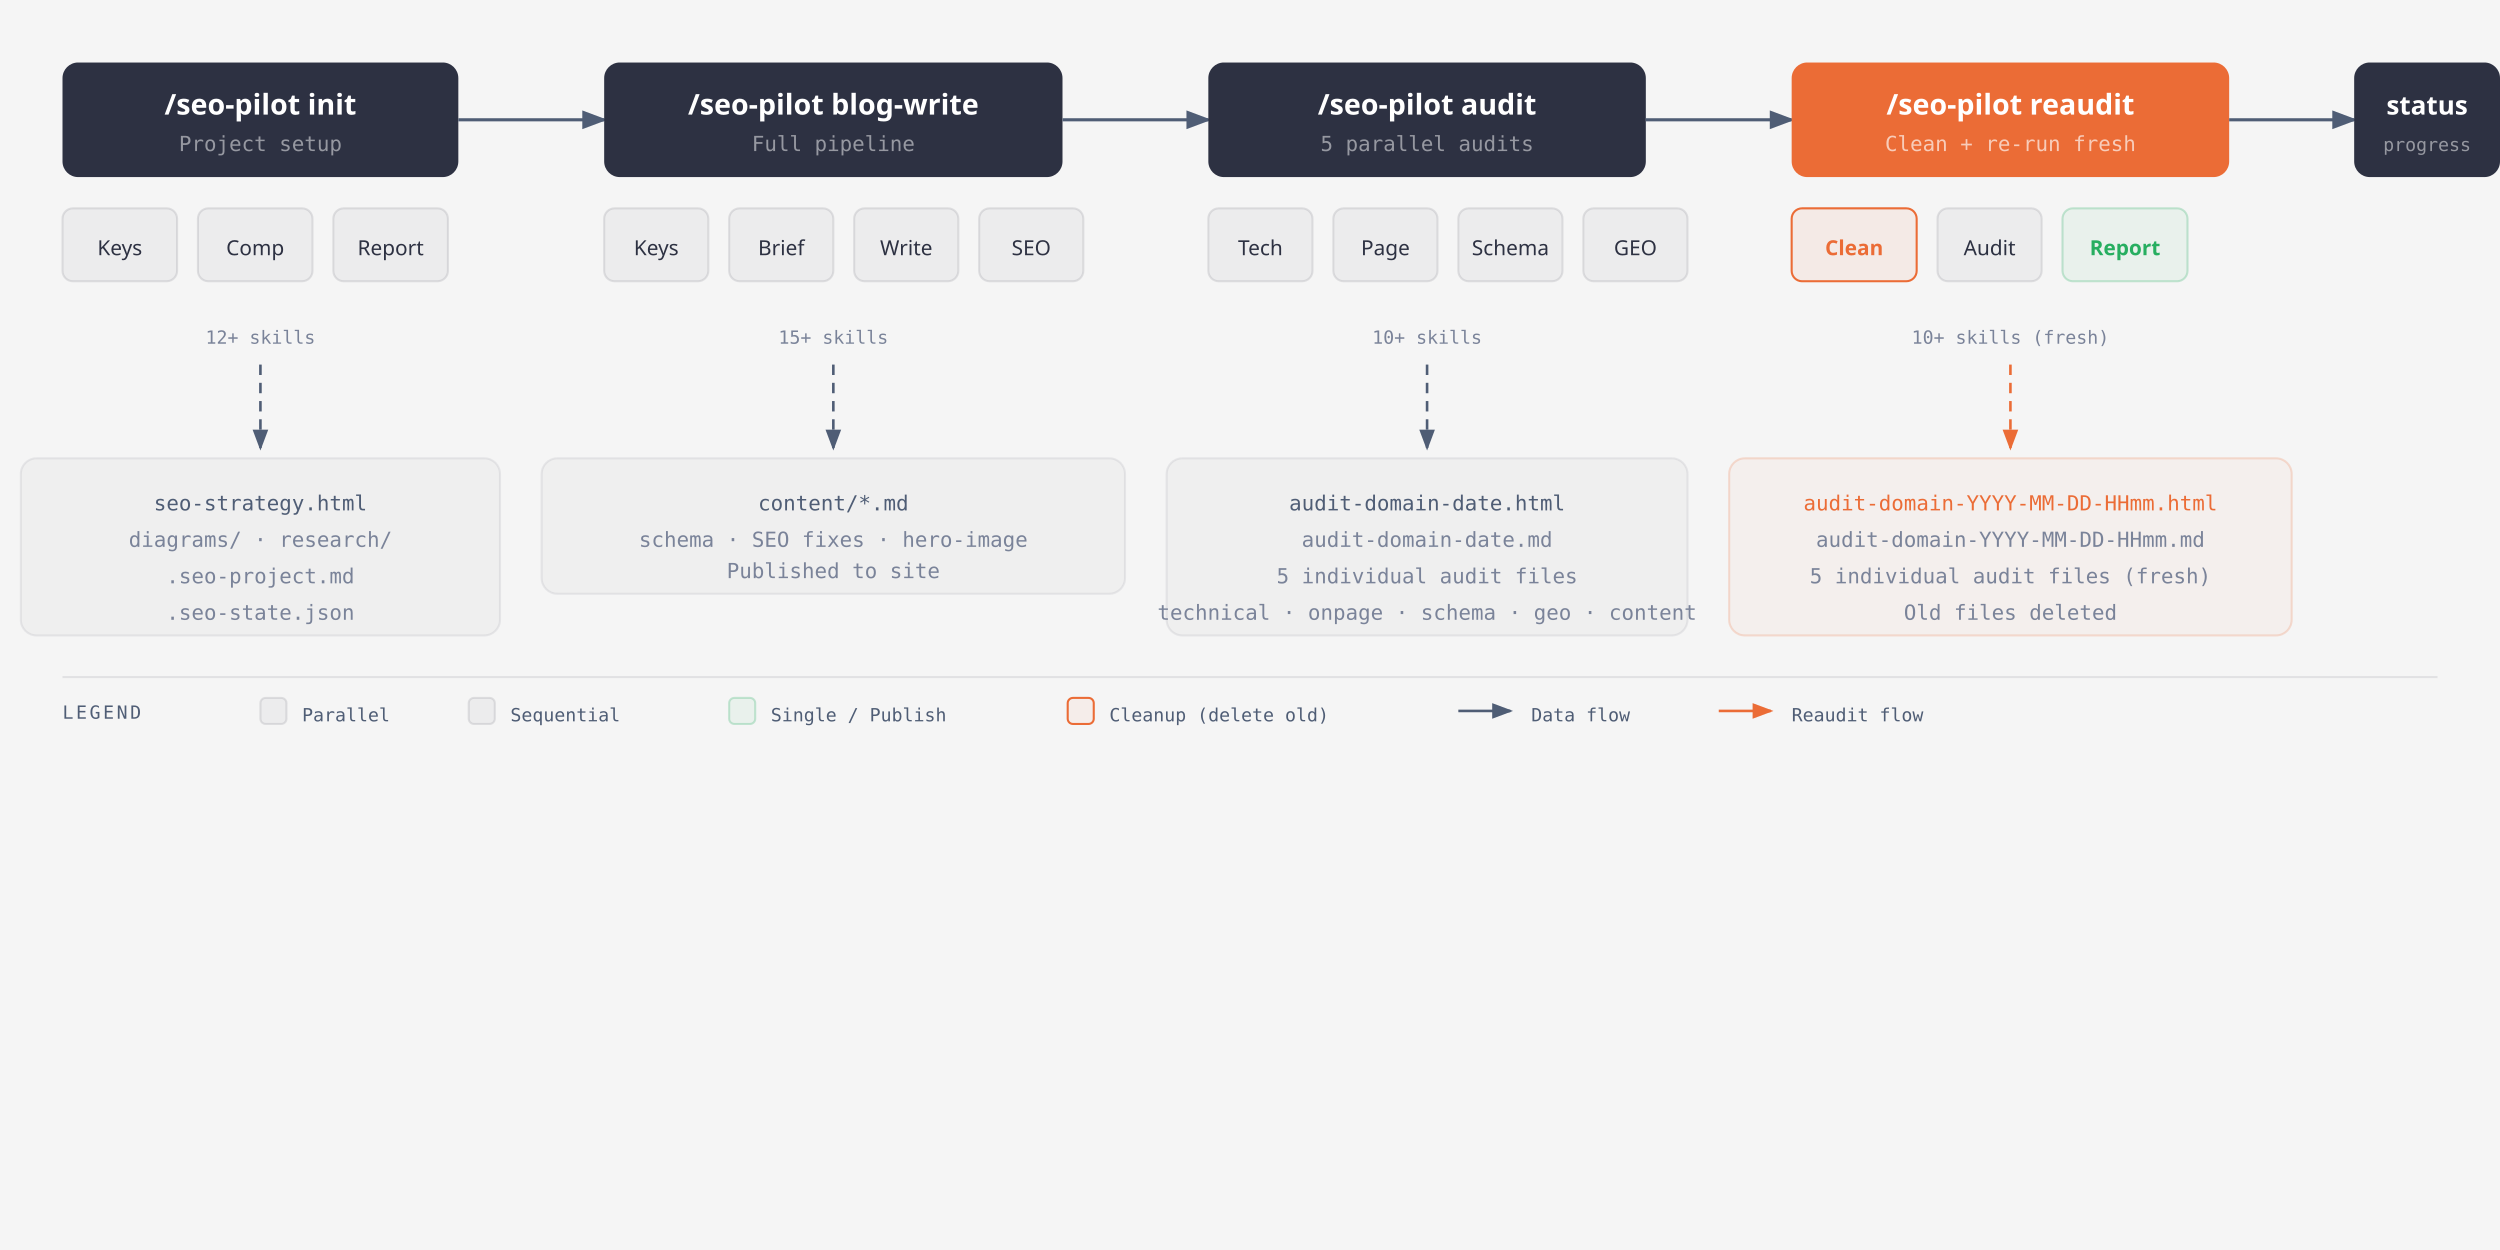
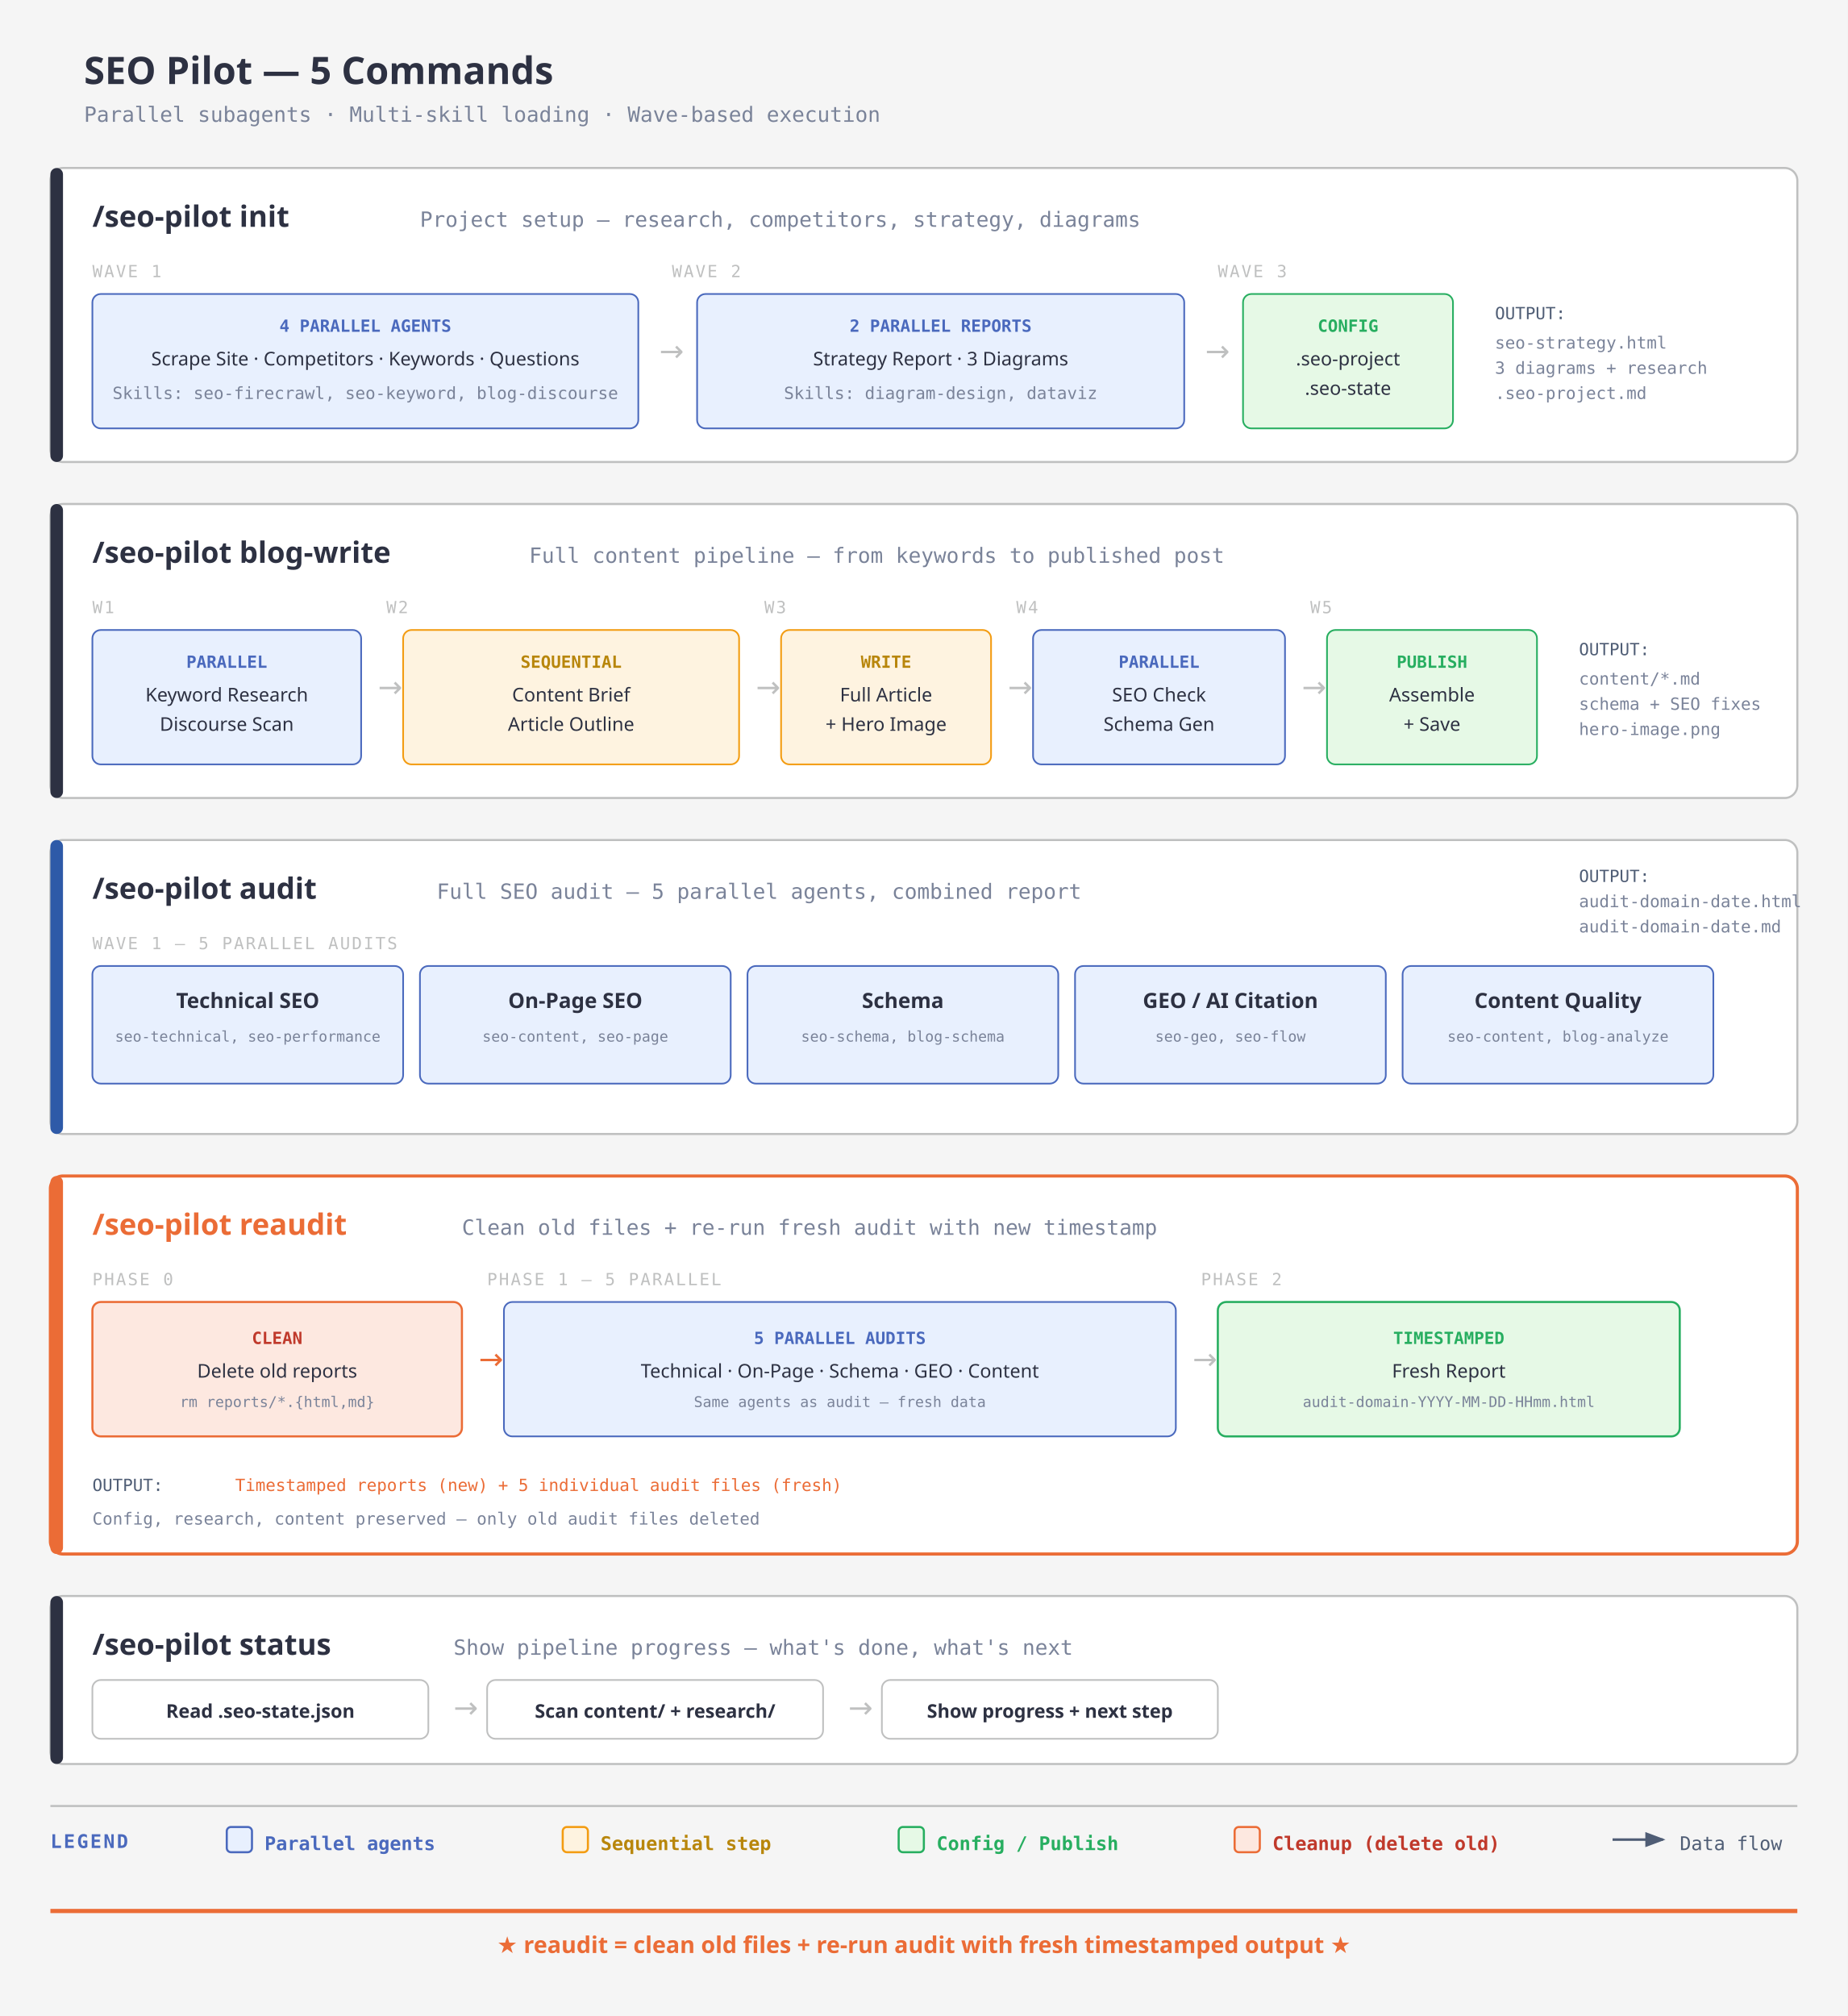
- <svg xmlns="http://www.w3.org/2000/svg" viewBox="0 0 960 480" font-family="'Geist',system-ui,sans-serif" role="img" aria-labelledby="wf-title wf-desc">
+ <svg xmlns="http://www.w3.org/2000/svg" viewBox="0 0 880 960" font-family="'Geist',system-ui,sans-serif" role="img" aria-labelledby="wf-title wf-desc">
+   <style>svg { color-scheme: light only; }</style>
  <defs>
    <marker id="a" markerWidth="8" markerHeight="6" refX="7" refY="3" orient="auto">
      <polygon points="0 0,8 3,0 6" fill="#4f5d75" />
    </marker>
-     <marker id="aa" markerWidth="8" markerHeight="6" refX="7" refY="3" orient="auto">
-       <polygon points="0 0,8 3,0 6" fill="#eb6c36" />
-     </marker>
  </defs>
-   <rect width="960" height="480" fill="#f5f5f5" />
-   <rect x="24" y="24" width="152" height="44" rx="6" fill="#2d3142" />
-   <text x="100" y="44" fill="#fff" font-size="11" font-weight="600" text-anchor="middle">/seo-pilot init</text>
-   <text x="100" y="58" fill="rgba(255,255,255,0.5)" font-size="8" font-family="'Geist Mono',monospace" text-anchor="middle">Project setup</text>
-   <rect x="24" y="80" width="44" height="28" rx="4" fill="rgba(45,49,66,0.04)" stroke="rgba(45,49,66,0.12)" stroke-width="0.8" />
-   <text x="46" y="98" fill="#2d3142" font-size="8" text-anchor="middle">Keys</text>
-   <rect x="76" y="80" width="44" height="28" rx="4" fill="rgba(45,49,66,0.04)" stroke="rgba(45,49,66,0.12)" stroke-width="0.8" />
-   <text x="98" y="98" fill="#2d3142" font-size="8" text-anchor="middle">Comp</text>
-   <rect x="128" y="80" width="44" height="28" rx="4" fill="rgba(45,49,66,0.04)" stroke="rgba(45,49,66,0.12)" stroke-width="0.8" />
-   <text x="150" y="98" fill="#2d3142" font-size="8" text-anchor="middle">Report</text>
-   <path d="M176,46H232" fill="none" stroke="#4f5d75" stroke-width="1.2" marker-end="url(#a)" />
-   <rect x="232" y="24" width="176" height="44" rx="6" fill="#2d3142" />
-   <text x="320" y="44" fill="#fff" font-size="11" font-weight="600" text-anchor="middle">/seo-pilot blog-write</text>
-   <text x="320" y="58" fill="rgba(255,255,255,0.5)" font-size="8" font-family="'Geist Mono',monospace" text-anchor="middle">Full pipeline</text>
-   <rect x="232" y="80" width="40" height="28" rx="4" fill="rgba(45,49,66,0.04)" stroke="rgba(45,49,66,0.12)" stroke-width="0.8" />
-   <text x="252" y="98" fill="#2d3142" font-size="8" text-anchor="middle">Keys</text>
-   <rect x="280" y="80" width="40" height="28" rx="4" fill="rgba(45,49,66,0.04)" stroke="rgba(45,49,66,0.12)" stroke-width="0.8" />
-   <text x="300" y="98" fill="#2d3142" font-size="8" text-anchor="middle">Brief</text>
-   <rect x="328" y="80" width="40" height="28" rx="4" fill="rgba(45,49,66,0.04)" stroke="rgba(45,49,66,0.12)" stroke-width="0.8" />
-   <text x="348" y="98" fill="#2d3142" font-size="8" text-anchor="middle">Write</text>
-   <rect x="376" y="80" width="40" height="28" rx="4" fill="rgba(45,49,66,0.04)" stroke="rgba(45,49,66,0.12)" stroke-width="0.8" />
-   <text x="396" y="98" fill="#2d3142" font-size="8" text-anchor="middle">SEO</text>
-   <path d="M408,46H464" fill="none" stroke="#4f5d75" stroke-width="1.2" marker-end="url(#a)" />
-   <rect x="464" y="24" width="168" height="44" rx="6" fill="#2d3142" />
-   <text x="548" y="44" fill="#fff" font-size="11" font-weight="600" text-anchor="middle">/seo-pilot audit</text>
-   <text x="548" y="58" fill="rgba(255,255,255,0.5)" font-size="8" font-family="'Geist Mono',monospace" text-anchor="middle">5 parallel audits</text>
-   <rect x="464" y="80" width="40" height="28" rx="4" fill="rgba(45,49,66,0.04)" stroke="rgba(45,49,66,0.12)" stroke-width="0.8" />
-   <text x="484" y="98" fill="#2d3142" font-size="8" text-anchor="middle">Tech</text>
-   <rect x="512" y="80" width="40" height="28" rx="4" fill="rgba(45,49,66,0.04)" stroke="rgba(45,49,66,0.12)" stroke-width="0.8" />
-   <text x="532" y="98" fill="#2d3142" font-size="8" text-anchor="middle">Page</text>
-   <rect x="560" y="80" width="40" height="28" rx="4" fill="rgba(45,49,66,0.04)" stroke="rgba(45,49,66,0.12)" stroke-width="0.8" />
-   <text x="580" y="98" fill="#2d3142" font-size="8" text-anchor="middle">Schema</text>
-   <rect x="608" y="80" width="40" height="28" rx="4" fill="rgba(45,49,66,0.04)" stroke="rgba(45,49,66,0.12)" stroke-width="0.8" />
-   <text x="628" y="98" fill="#2d3142" font-size="8" text-anchor="middle">GEO</text>
-   <path d="M632,46H688" fill="none" stroke="#4f5d75" stroke-width="1.2" marker-end="url(#a)" />
-   <rect x="688" y="24" width="168" height="44" rx="6" fill="#eb6c36" />
-   <text x="772" y="44" fill="#fff" font-size="11" font-weight="600" text-anchor="middle">/seo-pilot reaudit</text>
-   <text x="772" y="58" fill="rgba(255,255,255,0.65)" font-size="8" font-family="'Geist Mono',monospace" text-anchor="middle">Clean + re-run fresh</text>
-   <rect x="688" y="80" width="48" height="28" rx="4" fill="rgba(235,108,54,0.08)" stroke="#eb6c36" stroke-width="0.8" />
-   <text x="712" y="98" fill="#eb6c36" font-size="8" font-weight="600" text-anchor="middle">Clean</text>
-   <rect x="744" y="80" width="40" height="28" rx="4" fill="rgba(45,49,66,0.04)" stroke="rgba(45,49,66,0.12)" stroke-width="0.8" />
-   <text x="764" y="98" fill="#2d3142" font-size="8" text-anchor="middle">Audit</text>
-   <rect x="792" y="80" width="48" height="28" rx="4" fill="rgba(39,174,96,0.06)" stroke="rgba(39,174,96,0.25)" stroke-width="0.8" />
-   <text x="816" y="98" fill="#27ae60" font-size="8" font-weight="600" text-anchor="middle">Report</text>
-   <path d="M856,46H904" fill="none" stroke="#4f5d75" stroke-width="1.2" marker-end="url(#a)" />
-   <rect x="904" y="24" width="56" height="44" rx="6" fill="#2d3142" />
-   <text x="932" y="44" fill="#fff" font-size="10" font-weight="600" text-anchor="middle">status</text>
-   <text x="932" y="58" fill="rgba(255,255,255,0.5)" font-size="7" font-family="'Geist Mono',monospace" text-anchor="middle">progress</text>
-   <text x="100" y="132" fill="#7a8399" font-size="7" font-family="'Geist Mono',monospace" text-anchor="middle">12+ skills</text>
-   <text x="320" y="132" fill="#7a8399" font-size="7" font-family="'Geist Mono',monospace" text-anchor="middle">15+ skills</text>
-   <text x="548" y="132" fill="#7a8399" font-size="7" font-family="'Geist Mono',monospace" text-anchor="middle">10+ skills</text>
-   <text x="772" y="132" fill="#7a8399" font-size="7" font-family="'Geist Mono',monospace" text-anchor="middle">10+ skills (fresh)</text>
-   <path d="M100,140V172" fill="none" stroke="#4f5d75" stroke-width="1" stroke-dasharray="4,3" marker-end="url(#a)" />
-   <path d="M320,140V172" fill="none" stroke="#4f5d75" stroke-width="1" stroke-dasharray="4,3" marker-end="url(#a)" />
-   <path d="M548,140V172" fill="none" stroke="#4f5d75" stroke-width="1" stroke-dasharray="4,3" marker-end="url(#a)" />
-   <path d="M772,140V172" fill="none" stroke="#eb6c36" stroke-width="1" stroke-dasharray="4,3" marker-end="url(#aa)" />
-   <rect x="8" y="176" width="184" height="68" rx="6" fill="rgba(45,49,66,0.03)" stroke="rgba(45,49,66,0.08)" stroke-width="0.8" />
-   <text x="100" y="196" fill="#4f5d75" font-size="8" font-family="'Geist Mono',monospace" text-anchor="middle">seo-strategy.html</text>
-   <text x="100" y="210" fill="#7a8399" font-size="8" font-family="'Geist Mono',monospace" text-anchor="middle">diagrams/ · research/</text>
-   <text x="100" y="224" fill="#7a8399" font-size="8" font-family="'Geist Mono',monospace" text-anchor="middle">.seo-project.md</text>
-   <text x="100" y="238" fill="#7a8399" font-size="8" font-family="'Geist Mono',monospace" text-anchor="middle">.seo-state.json</text>
-   <rect x="208" y="176" width="224" height="52" rx="6" fill="rgba(45,49,66,0.03)" stroke="rgba(45,49,66,0.08)" stroke-width="0.8" />
-   <text x="320" y="196" fill="#4f5d75" font-size="8" font-family="'Geist Mono',monospace" text-anchor="middle">content/*.md</text>
-   <text x="320" y="210" fill="#7a8399" font-size="8" font-family="'Geist Mono',monospace" text-anchor="middle">schema · SEO fixes · hero-image</text>
-   <text x="320" y="222" fill="#7a8399" font-size="8" font-family="'Geist Mono',monospace" text-anchor="middle">Published to site</text>
-   <rect x="448" y="176" width="200" height="68" rx="6" fill="rgba(45,49,66,0.03)" stroke="rgba(45,49,66,0.08)" stroke-width="0.8" />
-   <text x="548" y="196" fill="#4f5d75" font-size="8" font-family="'Geist Mono',monospace" text-anchor="middle">audit-domain-date.html</text>
-   <text x="548" y="210" fill="#7a8399" font-size="8" font-family="'Geist Mono',monospace" text-anchor="middle">audit-domain-date.md</text>
-   <text x="548" y="224" fill="#7a8399" font-size="8" font-family="'Geist Mono',monospace" text-anchor="middle">5 individual audit files</text>
-   <text x="548" y="238" fill="#7a8399" font-size="8" font-family="'Geist Mono',monospace" text-anchor="middle">technical · onpage · schema · geo · content</text>
-   <rect x="664" y="176" width="216" height="68" rx="6" fill="rgba(235,108,54,0.04)" stroke="rgba(235,108,54,0.2)" stroke-width="0.8" />
-   <text x="772" y="196" fill="#eb6c36" font-size="8" font-family="'Geist Mono',monospace" text-anchor="middle">audit-domain-YYYY-MM-DD-HHmm.html</text>
-   <text x="772" y="210" fill="#7a8399" font-size="8" font-family="'Geist Mono',monospace" text-anchor="middle">audit-domain-YYYY-MM-DD-HHmm.md</text>
-   <text x="772" y="224" fill="#7a8399" font-size="8" font-family="'Geist Mono',monospace" text-anchor="middle">5 individual audit files (fresh)</text>
-   <text x="772" y="238" fill="#7a8399" font-size="8" font-family="'Geist Mono',monospace" text-anchor="middle">Old files deleted</text>
-   <line x1="24" y1="260" x2="936" y2="260" stroke="rgba(45,49,66,0.10)" stroke-width="0.8" />
-   <text x="24" y="276" fill="#4f5d75" font-size="7" font-family="'Geist Mono',monospace" letter-spacing="0.14em">LEGEND</text>
-   <rect x="100" y="268" width="10" height="10" rx="2" fill="rgba(45,49,66,0.04)" stroke="rgba(45,49,66,0.12)" stroke-width="0.8" />
-   <text x="116" y="277" fill="#4f5d75" font-size="7" font-family="'Geist Mono',monospace">Parallel</text>
-   <rect x="180" y="268" width="10" height="10" rx="2" fill="rgba(45,49,66,0.04)" stroke="rgba(45,49,66,0.12)" stroke-width="0.8" />
-   <text x="196" y="277" fill="#4f5d75" font-size="7" font-family="'Geist Mono',monospace">Sequential</text>
-   <rect x="280" y="268" width="10" height="10" rx="2" fill="rgba(39,174,96,0.06)" stroke="rgba(39,174,96,0.25)" stroke-width="0.8" />
-   <text x="296" y="277" fill="#4f5d75" font-size="7" font-family="'Geist Mono',monospace">Single / Publish</text>
-   <rect x="410" y="268" width="10" height="10" rx="2" fill="rgba(235,108,54,0.06)" stroke="#eb6c36" stroke-width="0.8" />
-   <text x="426" y="277" fill="#4f5d75" font-size="7" font-family="'Geist Mono',monospace">Cleanup (delete old)</text>
-   <line x1="560" y1="273" x2="580" y2="273" stroke="#4f5d75" stroke-width="1" marker-end="url(#a)" />
-   <text x="588" y="277" fill="#4f5d75" font-size="7" font-family="'Geist Mono',monospace">Data flow</text>
-   <line x1="660" y1="273" x2="680" y2="273" stroke="#eb6c36" stroke-width="1" marker-end="url(#aa)" />
-   <text x="688" y="277" fill="#4f5d75" font-size="7" font-family="'Geist Mono',monospace">Reaudit flow</text>
+   <rect width="880" height="960" fill="#f5f5f5" />
+   <text x="40" y="40" fill="#2d3142" font-size="18" font-weight="600">SEO Pilot — 5 Commands</text>
+   <text x="40" y="58" fill="#7a8399" font-size="10" font-family="'Geist Mono',monospace">Parallel subagents · Multi-skill loading · Wave-based execution</text>
+   <rect x="24" y="80" width="832" height="140" rx="6" fill="#ffffff" stroke="#bfc0c0" stroke-width="1" />
+   <rect x="24" y="80" width="6" height="140" rx="3" fill="#2d3142" />
+   <text x="44" y="108" fill="#2d3142" font-size="14" font-weight="600">/seo-pilot init</text>
+   <text x="200" y="108" fill="#7a8399" font-size="10" font-family="'Geist Mono',monospace">Project setup — research, competitors, strategy, diagrams</text>
+   <text x="44" y="132" fill="#bfc0c0" font-size="8" font-family="'Geist Mono',monospace" letter-spacing="0.1em">WAVE 1</text>
+   <text x="320" y="132" fill="#bfc0c0" font-size="8" font-family="'Geist Mono',monospace" letter-spacing="0.1em">WAVE 2</text>
+   <text x="580" y="132" fill="#bfc0c0" font-size="8" font-family="'Geist Mono',monospace" letter-spacing="0.1em">WAVE 3</text>
+   <rect x="44" y="140" width="260" height="64" rx="4" fill="#e8f0fe" stroke="#4a69bd" stroke-width="0.8" />
+   <text x="174" y="158" fill="#4a69bd" font-size="8" font-family="'Geist Mono',monospace" text-anchor="middle" font-weight="600">4 PARALLEL AGENTS</text>
+   <text x="174" y="174" fill="#2d3142" font-size="9" text-anchor="middle">Scrape Site · Competitors · Keywords · Questions</text>
+   <text x="174" y="190" fill="#7a8399" font-size="8" font-family="'Geist Mono',monospace" text-anchor="middle">Skills: seo-firecrawl, seo-keyword, blog-discourse</text>
+   <text x="314" y="172" fill="#bfc0c0" font-size="14">→</text>
+   <rect x="332" y="140" width="232" height="64" rx="4" fill="#e8f0fe" stroke="#4a69bd" stroke-width="0.8" />
+   <text x="448" y="158" fill="#4a69bd" font-size="8" font-family="'Geist Mono',monospace" text-anchor="middle" font-weight="600">2 PARALLEL REPORTS</text>
+   <text x="448" y="174" fill="#2d3142" font-size="9" text-anchor="middle">Strategy Report · 3 Diagrams</text>
+   <text x="448" y="190" fill="#7a8399" font-size="8" font-family="'Geist Mono',monospace" text-anchor="middle">Skills: diagram-design, dataviz</text>
+   <text x="574" y="172" fill="#bfc0c0" font-size="14">→</text>
+   <rect x="592" y="140" width="100" height="64" rx="4" fill="#e6f9e6" stroke="#27ae60" stroke-width="0.8" />
+   <text x="642" y="158" fill="#27ae60" font-size="8" font-family="'Geist Mono',monospace" text-anchor="middle" font-weight="600">CONFIG</text>
+   <text x="642" y="174" fill="#2d3142" font-size="9" text-anchor="middle">.seo-project</text>
+   <text x="642" y="188" fill="#2d3142" font-size="9" text-anchor="middle">.seo-state</text>
+   <text x="712" y="152" fill="#4f5d75" font-size="8" font-family="'Geist Mono',monospace">OUTPUT:</text>
+   <text x="712" y="166" fill="#7a8399" font-size="8" font-family="'Geist Mono',monospace">seo-strategy.html</text>
+   <text x="712" y="178" fill="#7a8399" font-size="8" font-family="'Geist Mono',monospace">3 diagrams + research</text>
+   <text x="712" y="190" fill="#7a8399" font-size="8" font-family="'Geist Mono',monospace">.seo-project.md</text>
+   <rect x="24" y="240" width="832" height="140" rx="6" fill="#ffffff" stroke="#bfc0c0" stroke-width="1" />
+   <rect x="24" y="240" width="6" height="140" rx="3" fill="#2d3142" />
+   <text x="44" y="268" fill="#2d3142" font-size="14" font-weight="600">/seo-pilot blog-write</text>
+   <text x="252" y="268" fill="#7a8399" font-size="10" font-family="'Geist Mono',monospace">Full content pipeline — from keywords to published post</text>
+   <text x="44" y="292" fill="#bfc0c0" font-size="8" font-family="'Geist Mono',monospace" letter-spacing="0.1em">W1</text>
+   <text x="184" y="292" fill="#bfc0c0" font-size="8" font-family="'Geist Mono',monospace" letter-spacing="0.1em">W2</text>
+   <text x="364" y="292" fill="#bfc0c0" font-size="8" font-family="'Geist Mono',monospace" letter-spacing="0.1em">W3</text>
+   <text x="484" y="292" fill="#bfc0c0" font-size="8" font-family="'Geist Mono',monospace" letter-spacing="0.1em">W4</text>
+   <text x="624" y="292" fill="#bfc0c0" font-size="8" font-family="'Geist Mono',monospace" letter-spacing="0.1em">W5</text>
+   <rect x="44" y="300" width="128" height="64" rx="4" fill="#e8f0fe" stroke="#4a69bd" stroke-width="0.8" />
+   <text x="108" y="318" fill="#4a69bd" font-size="8" font-family="'Geist Mono',monospace" text-anchor="middle" font-weight="600">PARALLEL</text>
+   <text x="108" y="334" fill="#2d3142" font-size="9" text-anchor="middle">Keyword Research</text>
+   <text x="108" y="348" fill="#2d3142" font-size="9" text-anchor="middle">Discourse Scan</text>
+   <text x="180" y="332" fill="#bfc0c0" font-size="14">→</text>
+   <rect x="192" y="300" width="160" height="64" rx="4" fill="#fef3e0" stroke="#f39c12" stroke-width="0.8" />
+   <text x="272" y="318" fill="#b8860b" font-size="8" font-family="'Geist Mono',monospace" text-anchor="middle" font-weight="600">SEQUENTIAL</text>
+   <text x="272" y="334" fill="#2d3142" font-size="9" text-anchor="middle">Content Brief</text>
+   <text x="272" y="348" fill="#2d3142" font-size="9" text-anchor="middle">Article Outline</text>
+   <text x="360" y="332" fill="#bfc0c0" font-size="14">→</text>
+   <rect x="372" y="300" width="100" height="64" rx="4" fill="#fef3e0" stroke="#f39c12" stroke-width="0.8" />
+   <text x="422" y="318" fill="#b8860b" font-size="8" font-family="'Geist Mono',monospace" text-anchor="middle" font-weight="600">WRITE</text>
+   <text x="422" y="334" fill="#2d3142" font-size="9" text-anchor="middle">Full Article</text>
+   <text x="422" y="348" fill="#2d3142" font-size="9" text-anchor="middle">+ Hero Image</text>
+   <text x="480" y="332" fill="#bfc0c0" font-size="14">→</text>
+   <rect x="492" y="300" width="120" height="64" rx="4" fill="#e8f0fe" stroke="#4a69bd" stroke-width="0.8" />
+   <text x="552" y="318" fill="#4a69bd" font-size="8" font-family="'Geist Mono',monospace" text-anchor="middle" font-weight="600">PARALLEL</text>
+   <text x="552" y="334" fill="#2d3142" font-size="9" text-anchor="middle">SEO Check</text>
+   <text x="552" y="348" fill="#2d3142" font-size="9" text-anchor="middle">Schema Gen</text>
+   <text x="620" y="332" fill="#bfc0c0" font-size="14">→</text>
+   <rect x="632" y="300" width="100" height="64" rx="4" fill="#e6f9e6" stroke="#27ae60" stroke-width="0.8" />
+   <text x="682" y="318" fill="#27ae60" font-size="8" font-family="'Geist Mono',monospace" text-anchor="middle" font-weight="600">PUBLISH</text>
+   <text x="682" y="334" fill="#2d3142" font-size="9" text-anchor="middle">Assemble</text>
+   <text x="682" y="348" fill="#2d3142" font-size="9" text-anchor="middle">+ Save</text>
+   <text x="752" y="312" fill="#4f5d75" font-size="8" font-family="'Geist Mono',monospace">OUTPUT:</text>
+   <text x="752" y="326" fill="#7a8399" font-size="8" font-family="'Geist Mono',monospace">content/*.md</text>
+   <text x="752" y="338" fill="#7a8399" font-size="8" font-family="'Geist Mono',monospace">schema + SEO fixes</text>
+   <text x="752" y="350" fill="#7a8399" font-size="8" font-family="'Geist Mono',monospace">hero-image.png</text>
+   <rect x="24" y="400" width="832" height="140" rx="6" fill="#ffffff" stroke="#bfc0c0" stroke-width="1" />
+   <rect x="24" y="400" width="6" height="140" rx="3" fill="#2e5aa8" />
+   <text x="44" y="428" fill="#2d3142" font-size="14" font-weight="600">/seo-pilot audit</text>
+   <text x="208" y="428" fill="#7a8399" font-size="10" font-family="'Geist Mono',monospace">Full SEO audit — 5 parallel agents, combined report</text>
+   <text x="44" y="452" fill="#bfc0c0" font-size="8" font-family="'Geist Mono',monospace" letter-spacing="0.1em">WAVE 1 — 5 PARALLEL AUDITS</text>
+   <rect x="44" y="460" width="148" height="56" rx="4" fill="#e8f0fe" stroke="#4a69bd" stroke-width="0.8" />
+   <text x="118" y="480" fill="#2d3142" font-size="10" font-weight="600" text-anchor="middle">Technical SEO</text>
+   <text x="118" y="496" fill="#7a8399" font-size="7" font-family="'Geist Mono',monospace" text-anchor="middle">seo-technical, seo-performance</text>
+   <rect x="200" y="460" width="148" height="56" rx="4" fill="#e8f0fe" stroke="#4a69bd" stroke-width="0.8" />
+   <text x="274" y="480" fill="#2d3142" font-size="10" font-weight="600" text-anchor="middle">On-Page SEO</text>
+   <text x="274" y="496" fill="#7a8399" font-size="7" font-family="'Geist Mono',monospace" text-anchor="middle">seo-content, seo-page</text>
+   <rect x="356" y="460" width="148" height="56" rx="4" fill="#e8f0fe" stroke="#4a69bd" stroke-width="0.8" />
+   <text x="430" y="480" fill="#2d3142" font-size="10" font-weight="600" text-anchor="middle">Schema</text>
+   <text x="430" y="496" fill="#7a8399" font-size="7" font-family="'Geist Mono',monospace" text-anchor="middle">seo-schema, blog-schema</text>
+   <rect x="512" y="460" width="148" height="56" rx="4" fill="#e8f0fe" stroke="#4a69bd" stroke-width="0.8" />
+   <text x="586" y="480" fill="#2d3142" font-size="10" font-weight="600" text-anchor="middle">GEO / AI Citation</text>
+   <text x="586" y="496" fill="#7a8399" font-size="7" font-family="'Geist Mono',monospace" text-anchor="middle">seo-geo, seo-flow</text>
+   <rect x="668" y="460" width="148" height="56" rx="4" fill="#e8f0fe" stroke="#4a69bd" stroke-width="0.8" />
+   <text x="742" y="480" fill="#2d3142" font-size="10" font-weight="600" text-anchor="middle">Content Quality</text>
+   <text x="742" y="496" fill="#7a8399" font-size="7" font-family="'Geist Mono',monospace" text-anchor="middle">seo-content, blog-analyze</text>
+   <text x="752" y="420" fill="#4f5d75" font-size="8" font-family="'Geist Mono',monospace">OUTPUT:</text>
+   <text x="752" y="432" fill="#7a8399" font-size="8" font-family="'Geist Mono',monospace">audit-domain-date.html</text>
+   <text x="752" y="444" fill="#7a8399" font-size="8" font-family="'Geist Mono',monospace">audit-domain-date.md</text>
+   <rect x="24" y="560" width="832" height="180" rx="6" fill="#ffffff" stroke="#eb6c36" stroke-width="1.5" />
+   <rect x="24" y="560" width="6" height="180" rx="3" fill="#eb6c36" />
+   <text x="44" y="588" fill="#eb6c36" font-size="14" font-weight="600">/seo-pilot reaudit</text>
+   <text x="220" y="588" fill="#7a8399" font-size="10" font-family="'Geist Mono',monospace">Clean old files + re-run fresh audit with new timestamp</text>
+   <text x="44" y="612" fill="#bfc0c0" font-size="8" font-family="'Geist Mono',monospace" letter-spacing="0.1em">PHASE 0</text>
+   <text x="232" y="612" fill="#bfc0c0" font-size="8" font-family="'Geist Mono',monospace" letter-spacing="0.1em">PHASE 1 — 5 PARALLEL</text>
+   <text x="572" y="612" fill="#bfc0c0" font-size="8" font-family="'Geist Mono',monospace" letter-spacing="0.1em">PHASE 2</text>
+   <rect x="44" y="620" width="176" height="64" rx="4" fill="#fde8e0" stroke="#eb6c36" stroke-width="1" />
+   <text x="132" y="640" fill="#c0392b" font-size="8" font-family="'Geist Mono',monospace" text-anchor="middle" font-weight="600">CLEAN</text>
+   <text x="132" y="656" fill="#2d3142" font-size="9" text-anchor="middle">Delete old reports</text>
+   <text x="132" y="670" fill="#7a8399" font-size="7" font-family="'Geist Mono',monospace" text-anchor="middle">rm reports/*.{html,md}</text>
+   <text x="228" y="652" fill="#eb6c36" font-size="14">→</text>
+   <rect x="240" y="620" width="320" height="64" rx="4" fill="#e8f0fe" stroke="#4a69bd" stroke-width="0.8" />
+   <text x="400" y="640" fill="#4a69bd" font-size="8" font-family="'Geist Mono',monospace" text-anchor="middle" font-weight="600">5 PARALLEL AUDITS</text>
+   <text x="400" y="656" fill="#2d3142" font-size="9" text-anchor="middle">Technical · On-Page · Schema · GEO · Content</text>
+   <text x="400" y="670" fill="#7a8399" font-size="7" font-family="'Geist Mono',monospace" text-anchor="middle">Same agents as audit — fresh data</text>
+   <text x="568" y="652" fill="#bfc0c0" font-size="14">→</text>
+   <rect x="580" y="620" width="220" height="64" rx="4" fill="#e6f9e6" stroke="#27ae60" stroke-width="1" />
+   <text x="690" y="640" fill="#27ae60" font-size="8" font-family="'Geist Mono',monospace" text-anchor="middle" font-weight="600">TIMESTAMPED</text>
+   <text x="690" y="656" fill="#2d3142" font-size="9" text-anchor="middle">Fresh Report</text>
+   <text x="690" y="670" fill="#7a8399" font-size="7" font-family="'Geist Mono',monospace" text-anchor="middle">audit-domain-YYYY-MM-DD-HHmm.html</text>
+   <text x="44" y="710" fill="#4f5d75" font-size="8" font-family="'Geist Mono',monospace">OUTPUT:</text>
+   <text x="112" y="710" fill="#eb6c36" font-size="8" font-family="'Geist Mono',monospace">Timestamped reports (new) + 5 individual audit files (fresh)</text>
+   <text x="44" y="726" fill="#7a8399" font-size="8" font-family="'Geist Mono',monospace">Config, research, content preserved — only old audit files deleted</text>
+   <rect x="24" y="760" width="832" height="80" rx="6" fill="#ffffff" stroke="#bfc0c0" stroke-width="1" />
+   <rect x="24" y="760" width="6" height="80" rx="3" fill="#2d3142" />
+   <text x="44" y="788" fill="#2d3142" font-size="14" font-weight="600">/seo-pilot status</text>
+   <text x="216" y="788" fill="#7a8399" font-size="10" font-family="'Geist Mono',monospace">Show pipeline progress — what's done, what's next</text>
+   <rect x="44" y="800" width="160" height="28" rx="4" fill="#ffffff" stroke="#bfc0c0" stroke-width="0.8" />
+   <text x="124" y="818" fill="#2d3142" font-size="9" font-weight="600" text-anchor="middle">Read .seo-state.json</text>
+   <text x="216" y="818" fill="#bfc0c0" font-size="14">→</text>
+   <rect x="232" y="800" width="160" height="28" rx="4" fill="#ffffff" stroke="#bfc0c0" stroke-width="0.8" />
+   <text x="312" y="818" fill="#2d3142" font-size="9" font-weight="600" text-anchor="middle">Scan content/ + research/</text>
+   <text x="404" y="818" fill="#bfc0c0" font-size="14">→</text>
+   <rect x="420" y="800" width="160" height="28" rx="4" fill="#ffffff" stroke="#bfc0c0" stroke-width="0.8" />
+   <text x="500" y="818" fill="#2d3142" font-size="9" font-weight="600" text-anchor="middle">Show progress + next step</text>
+   <line x1="24" y1="860" x2="856" y2="860" stroke="#bfc0c0" stroke-width="1" />
+   <text x="24" y="880" fill="#4a69bd" font-size="9" font-family="'Geist Mono',monospace" font-weight="600" letter-spacing="0.1em">LEGEND</text>
+   <rect x="108" y="870" width="12" height="12" rx="2" fill="#e8f0fe" stroke="#4a69bd" stroke-width="1" />
+   <text x="126" y="881" fill="#4a69bd" font-size="9" font-weight="600" font-family="'Geist Mono',monospace">Parallel agents</text>
+   <rect x="268" y="870" width="12" height="12" rx="2" fill="#fef3e0" stroke="#f39c12" stroke-width="1" />
+   <text x="286" y="881" fill="#b8860b" font-size="9" font-weight="600" font-family="'Geist Mono',monospace">Sequential step</text>
+   <rect x="428" y="870" width="12" height="12" rx="2" fill="#e6f9e6" stroke="#27ae60" stroke-width="1" />
+   <text x="446" y="881" fill="#27ae60" font-size="9" font-weight="600" font-family="'Geist Mono',monospace">Config / Publish</text>
+   <rect x="588" y="870" width="12" height="12" rx="2" fill="#fde8e0" stroke="#eb6c36" stroke-width="1" />
+   <text x="606" y="881" fill="#c0392b" font-size="9" font-weight="600" font-family="'Geist Mono',monospace">Cleanup (delete old)</text>
+   <line x1="768" y1="876" x2="792" y2="876" stroke="#4f5d75" stroke-width="1.2" marker-end="url(#a)" />
+   <text x="800" y="881" fill="#4f5d75" font-size="9" font-family="'Geist Mono',monospace">Data flow</text>
+   <line x1="24" y1="910" x2="856" y2="910" stroke="#eb6c36" stroke-width="2" />
+   <text x="440" y="930" fill="#eb6c36" font-size="11" font-weight="600" text-anchor="middle">★ reaudit = clean old files + re-run audit with fresh timestamped output ★</text>
</svg>
